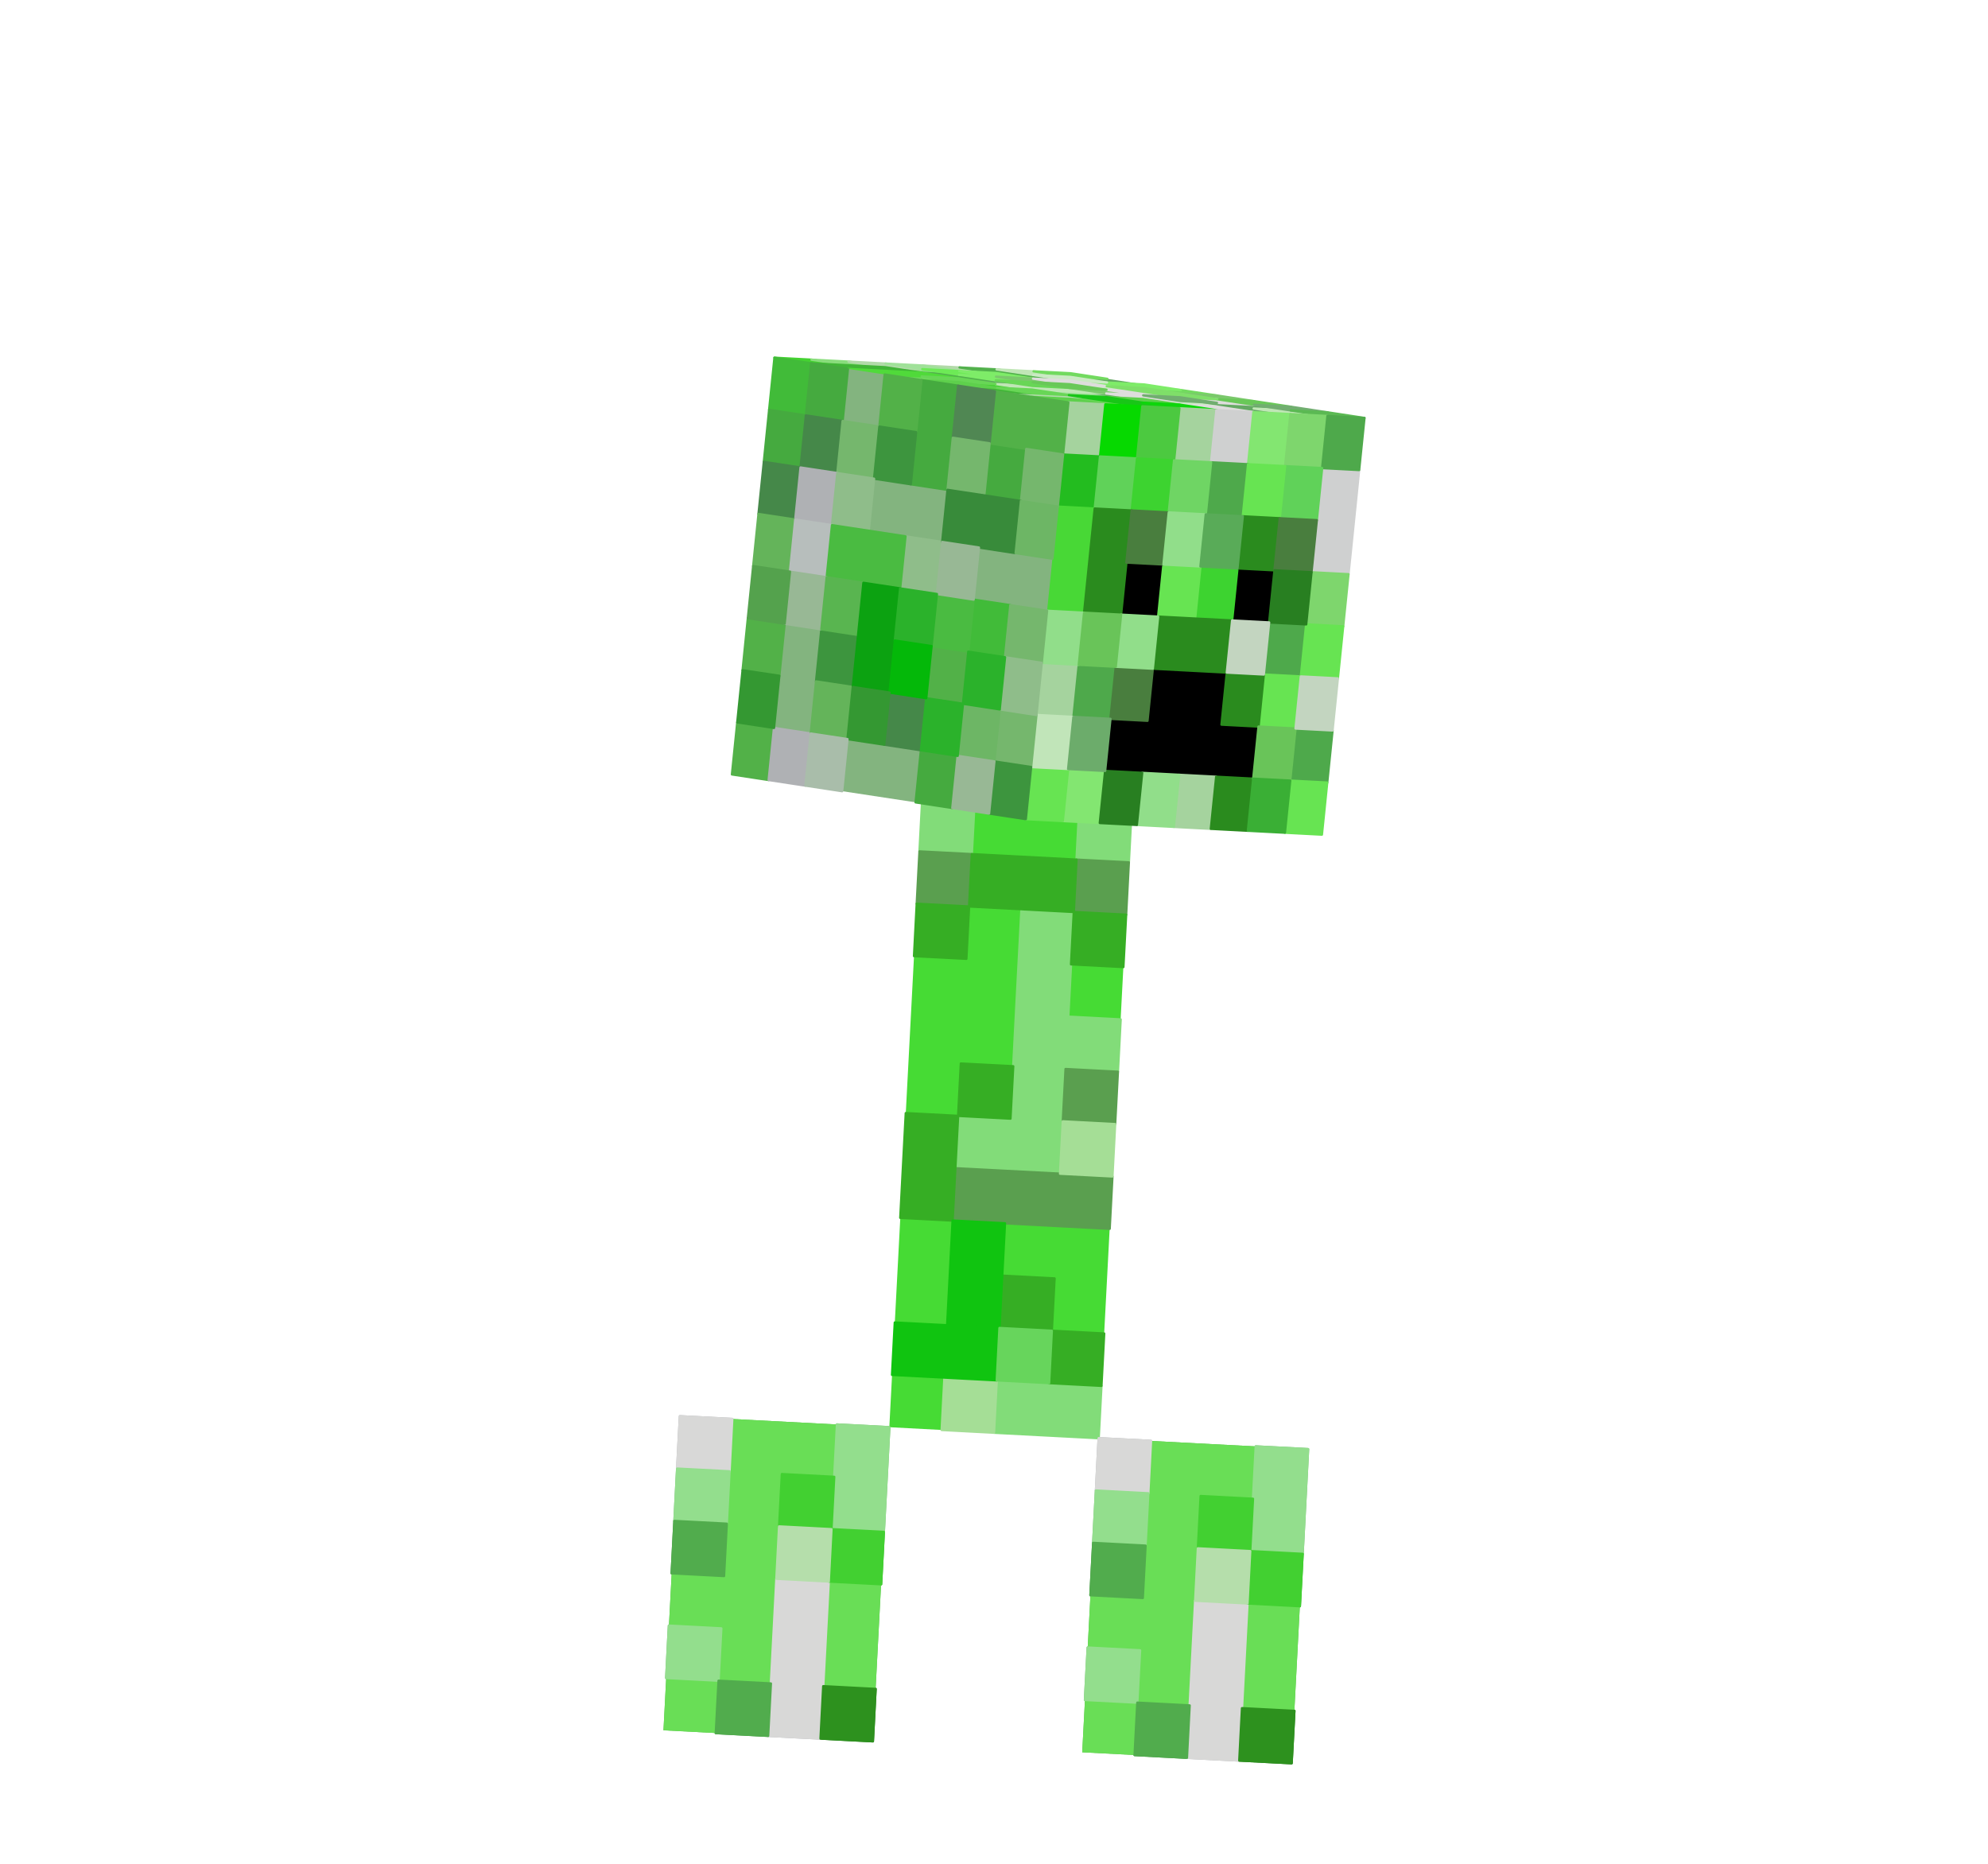
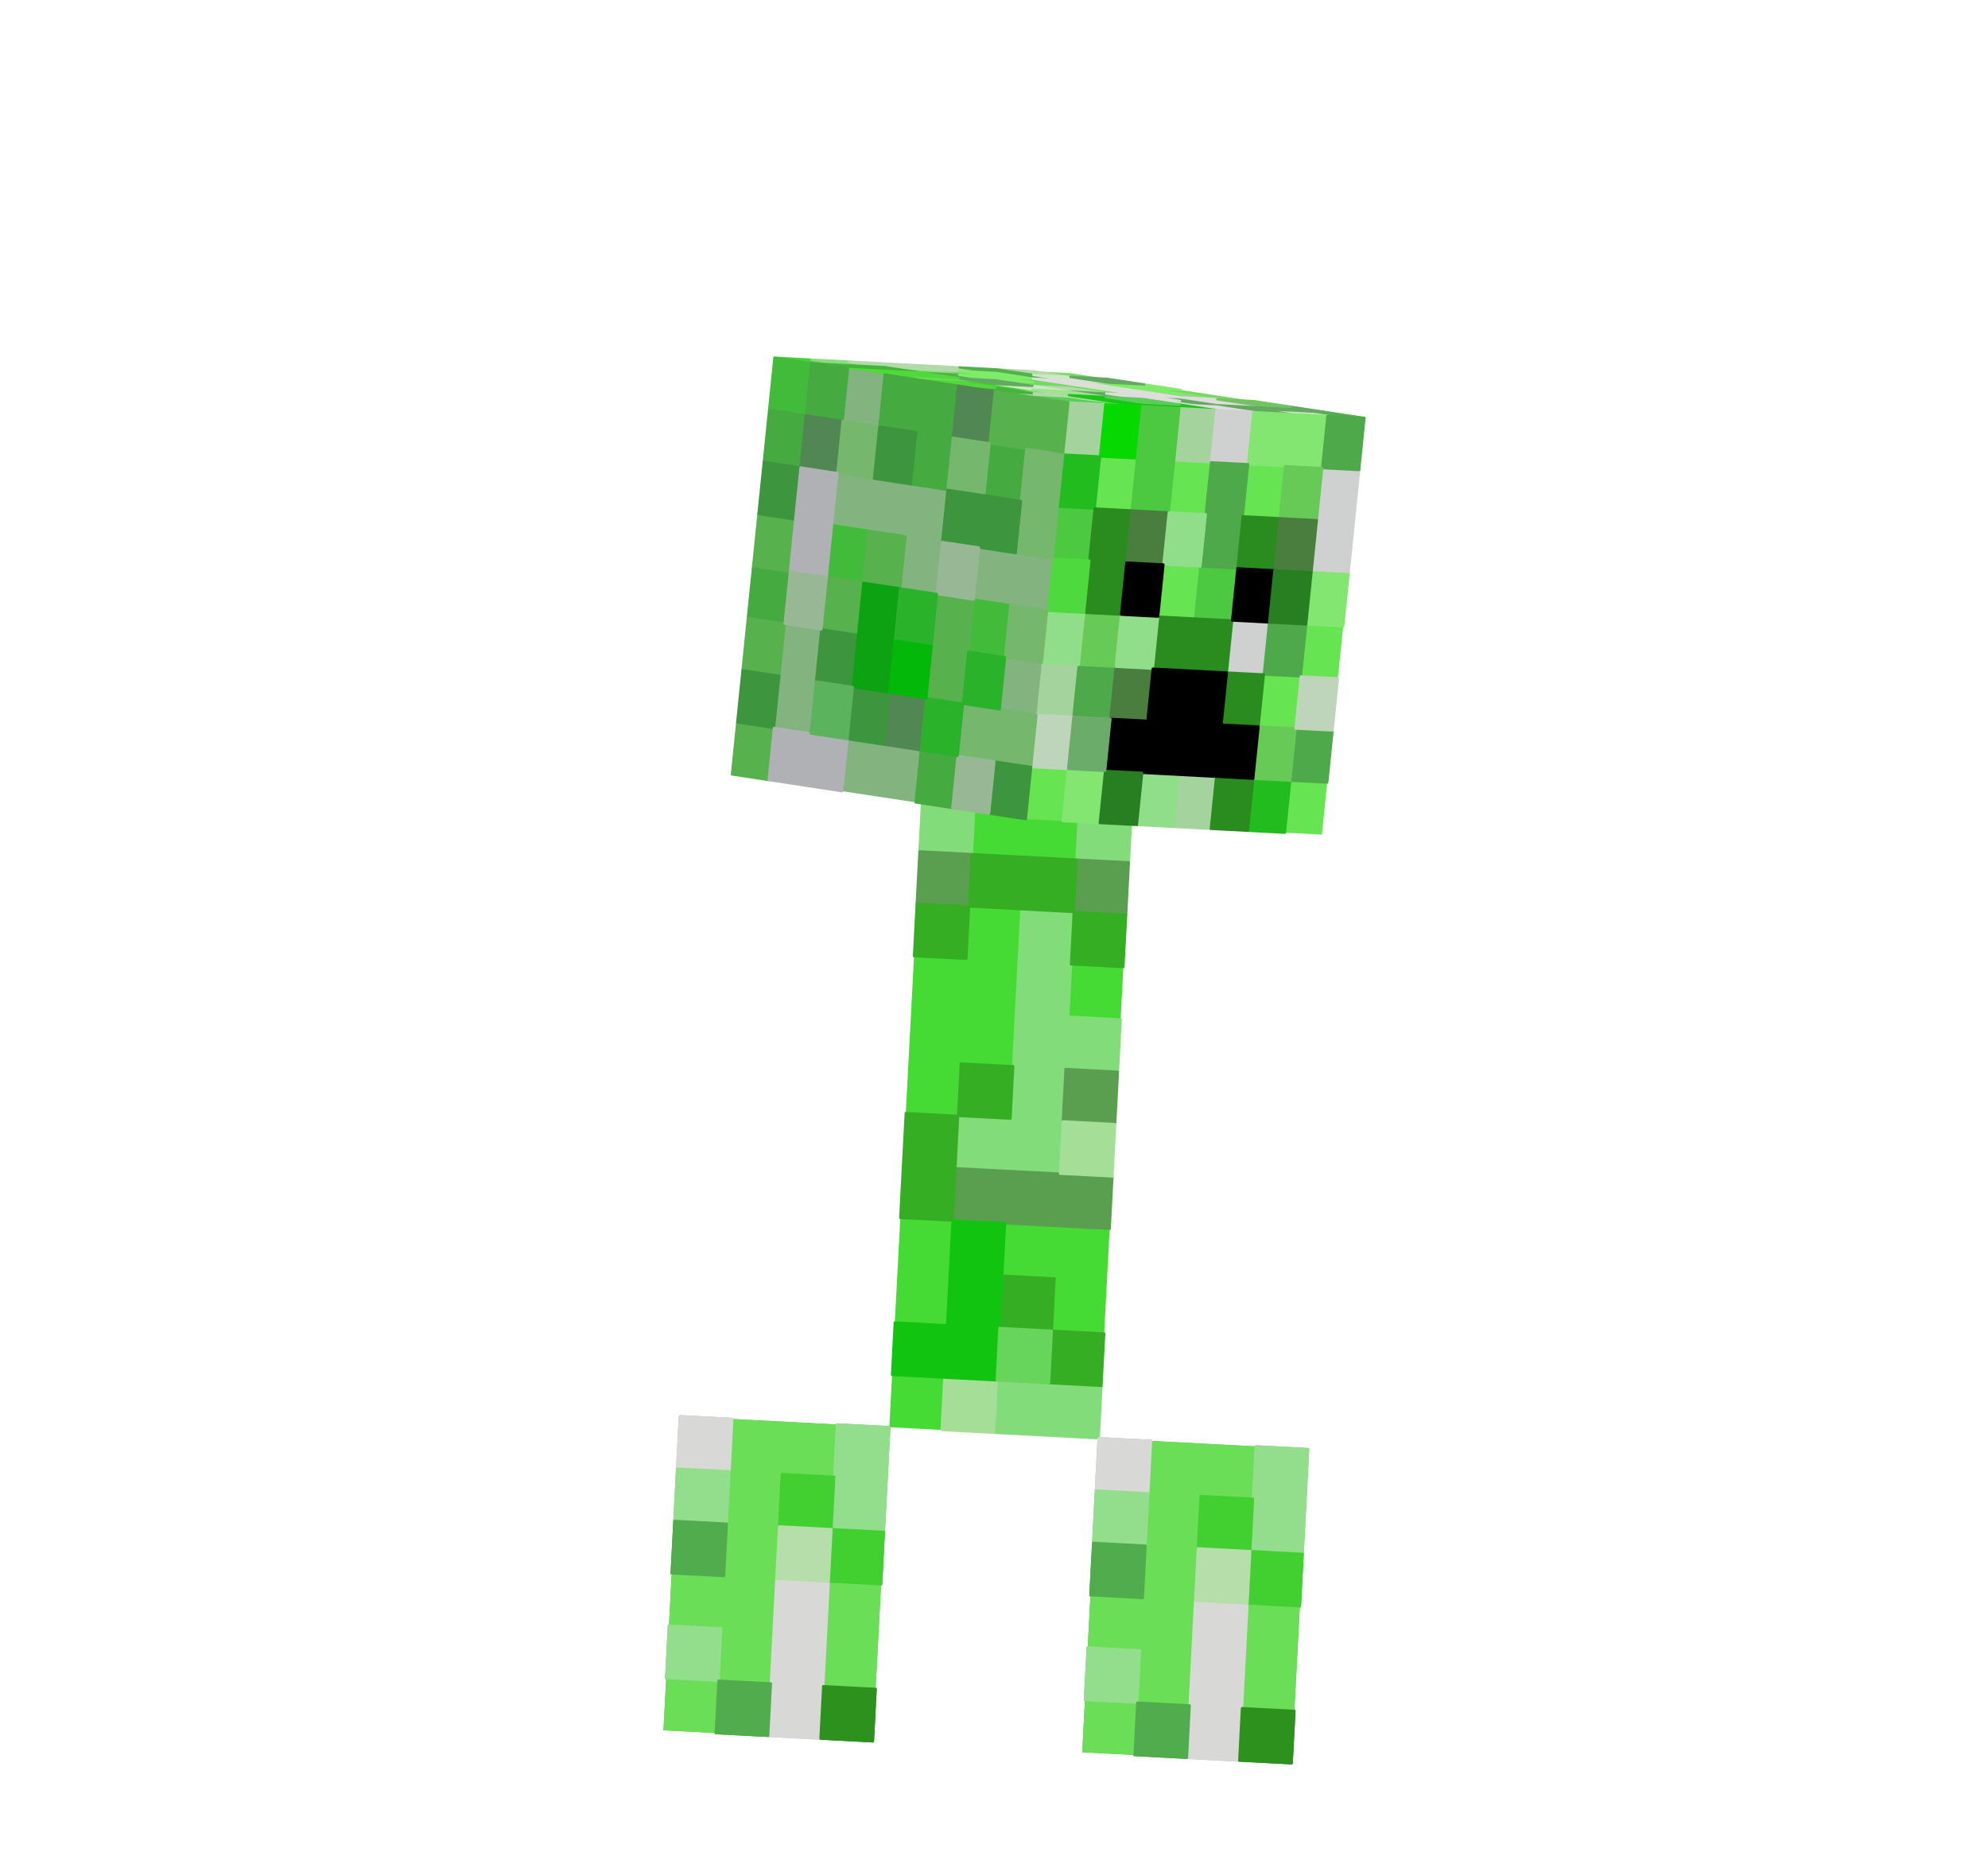
<svg xmlns="http://www.w3.org/2000/svg" viewBox="0 0 512 480" width="512" height="480" role="img" aria-labelledby="walk-8-title">
  <g id="creeper">
    <g id="leg-front-left" aria-label="Front left leg">
      <g class="face" data-face="nx">
        <path fill="#56bb4b" d="M282.96 370.39L336.89 373.21L332.65 454.1L278.72 451.28Z" />
        <path fill="#b4b5b9" stroke="#b4b5b9" stroke-width=".6" stroke-linejoin="round" d="M282.96 370.39L296.44 371.09L295.74 384.58L282.26 383.87ZM307.81 412.25L321.29 412.95L320.58 426.43L307.1 425.73ZM307.1 425.73L320.58 426.43L319.87 439.92L306.39 439.21ZM306.39 439.21L319.87 439.92L319.17 453.4L305.69 452.69Z" />
        <path fill="#7abb7a" stroke="#7abb7a" stroke-width=".6" stroke-linejoin="round" d="M323.41 372.51L336.89 373.21L336.18 386.7L322.7 385.99ZM282.26 383.87L295.74 384.58L295.03 398.06L281.55 397.35ZM322.7 385.99L336.18 386.7L335.48 400.18L321.99 399.47ZM280.14 424.31L293.62 425.02L292.91 438.5L279.43 437.8Z" />
        <path fill="#35af2d" stroke="#35af2d" stroke-width=".6" stroke-linejoin="round" d="M309.22 385.28L322.7 385.99L321.99 399.47L308.51 398.76ZM321.99 399.47L335.48 400.18L334.77 413.66L321.29 412.95Z" />
        <path fill="#429144" stroke="#429144" stroke-width=".6" stroke-linejoin="round" d="M281.55 397.35L295.03 398.06L294.32 411.54L280.84 410.83ZM292.91 438.5L306.39 439.21L305.69 452.69L292.21 451.98Z" />
        <path fill="#97bb93" stroke="#97bb93" stroke-width=".6" stroke-linejoin="round" d="M308.51 398.76L321.99 399.47L321.29 412.95L307.81 412.25Z" />
        <path fill="#247a1c" stroke="#247a1c" stroke-width=".6" stroke-linejoin="round" d="M319.87 439.92L333.36 440.62L332.65 454.1L319.17 453.4Z" />
      </g>
    </g>
    <g id="leg-hind-left" aria-label="Hind left leg">
      <g class="face" data-face="nx">
        <path fill="#56bb4b" d="M175.11 364.74L229.04 367.56L224.8 448.45L170.87 445.62Z" />
        <path fill="#b4b5b9" stroke="#b4b5b9" stroke-width=".6" stroke-linejoin="round" d="M175.11 364.74L188.59 365.44L187.89 378.92L174.4 378.22ZM199.95 406.59L213.44 407.3L212.73 420.78L199.25 420.07ZM199.25 420.07L212.73 420.78L212.02 434.26L198.54 433.56ZM198.54 433.56L212.02 434.26L211.32 447.74L197.83 447.04Z" />
        <path fill="#7abb7a" stroke="#7abb7a" stroke-width=".6" stroke-linejoin="round" d="M215.56 366.86L229.04 367.56L228.33 381.04L214.85 380.34ZM174.4 378.22L187.89 378.92L187.18 392.41L173.7 391.7ZM214.85 380.34L228.33 381.04L227.62 394.52L214.14 393.82ZM172.28 418.66L185.77 419.37L185.06 432.85L171.58 432.14Z" />
        <path fill="#35af2d" stroke="#35af2d" stroke-width=".6" stroke-linejoin="round" d="M201.37 379.63L214.85 380.34L214.14 393.82L200.66 393.11ZM214.14 393.82L227.62 394.52L226.92 408.01L213.44 407.3Z" />
        <path fill="#429144" stroke="#429144" stroke-width=".6" stroke-linejoin="round" d="M173.7 391.7L187.18 392.41L186.47 405.89L172.99 405.18ZM185.06 432.85L198.54 433.56L197.83 447.04L184.35 446.33Z" />
        <path fill="#97bb93" stroke="#97bb93" stroke-width=".6" stroke-linejoin="round" d="M200.66 393.11L214.14 393.82L213.44 407.3L199.95 406.59Z" />
        <path fill="#247a1c" stroke="#247a1c" stroke-width=".6" stroke-linejoin="round" d="M212.02 434.26L225.5 434.97L224.8 448.45L211.32 447.74Z" />
      </g>
    </g>
    <g id="body" aria-label="Body">
      <g class="face" data-face="nx">
        <path fill="#46db34" d="M237.52 205.78L291.44 208.61L282.96 370.39L229.04 367.56Z" />
        <path fill="#82dc79" stroke="#82dc79" stroke-width=".6" stroke-linejoin="round" d="M237.52 205.78L251 206.49L250.29 219.97L236.81 219.27ZM277.96 207.9L291.44 208.61L290.73 222.09L277.25 221.39ZM263.07 234.16L276.55 234.87L275.84 248.35L262.36 247.64ZM262.36 247.64L275.84 248.35L275.13 261.83L261.65 261.12ZM261.65 261.12L288.62 262.54L287.91 276.02L260.95 274.6ZM260.95 274.6L274.43 275.31L273.72 288.79L260.24 288.09ZM246.76 287.38L273.72 288.79L273.01 302.27L246.05 300.86ZM256.71 355.49L283.67 356.91L282.96 370.39L256 368.98Z" />
        <path fill="#5a9f4f" stroke="#5a9f4f" stroke-width=".6" stroke-linejoin="round" d="M236.81 219.27L250.29 219.97L249.58 233.45L236.1 232.75ZM277.25 221.39L290.73 222.09L290.03 235.57L276.55 234.87ZM274.43 275.31L287.91 276.02L287.2 289.5L273.72 288.79ZM246.05 300.86L286.5 302.98L285.79 316.46L245.34 314.34Z" />
        <path fill="#36ae24" stroke="#36ae24" stroke-width=".6" stroke-linejoin="round" d="M250.29 219.97L277.25 221.39L276.55 234.87L249.58 233.45ZM236.1 232.75L249.58 233.45L248.88 246.93L235.4 246.23ZM276.55 234.87L290.03 235.57L289.32 249.05L275.84 248.35ZM247.46 273.9L260.95 274.6L260.24 288.09L246.76 287.38ZM233.28 286.67L246.76 287.38L246.05 300.86L232.57 300.15ZM232.57 300.15L246.05 300.86L245.34 314.34L231.86 313.64ZM258.12 328.53L271.6 329.24L270.89 342.72L257.41 342.01ZM270.89 342.72L284.38 343.43L283.67 356.91L270.19 356.2Z" />
        <path fill="#a5de96" stroke="#a5de96" stroke-width=".6" stroke-linejoin="round" d="M273.72 288.79L287.2 289.5L286.5 302.98L273.01 302.27ZM243.23 354.79L256.71 355.49L256 368.98L242.52 368.27Z" />
        <path fill="#10c410" stroke="#10c410" stroke-width=".6" stroke-linejoin="round" d="M245.34 314.34L258.83 315.05L258.12 328.53L244.64 327.82ZM244.64 327.82L258.12 328.53L257.41 342.01L243.93 341.31ZM230.45 340.6L257.41 342.01L256.71 355.49L229.74 354.08Z" />
        <path fill="#67d55c" stroke="#67d55c" stroke-width=".6" stroke-linejoin="round" d="M257.41 342.01L270.89 342.72L270.19 356.2L256.71 355.49Z" />
      </g>
    </g>
    <g id="head" aria-label="Head">
      <g class="face" data-face="top">
-         <path fill="#64a963" d="M199.46 92.13L275.73 96.13L351.41 107.64L275.15 103.64Z" />
+         <path fill="#72da5f" d="M199.46 92.13L275.73 96.13L351.41 107.64L275.15 103.64Z" />
        <path fill="#44d231" stroke="#44d231" stroke-width=".6" stroke-linejoin="round" d="M199.46 92.13L209 92.63L218.46 94.07L208.92 93.57ZM246.84 98.39L256.37 98.89L265.83 100.33L256.3 99.83Z" />
-         <path fill="#89dd7c" stroke="#89dd7c" stroke-width=".6" stroke-linejoin="round" d="M209 92.63L218.53 93.13L227.99 94.57L218.46 94.07ZM227.99 94.57L237.52 95.07L246.98 96.51L237.45 96.01Z" />
-         <path fill="#b2daa9" stroke="#b2daa9" stroke-width=".6" stroke-linejoin="round" d="M218.53 93.13L228.06 93.63L237.52 95.07L227.99 94.57ZM237.6 94.13L247.13 94.63L256.59 96.07L247.06 95.57ZM256.23 100.77L275.29 101.76L284.75 103.2L265.69 102.2Z" />
-         <path fill="#a0e199" stroke="#a0e199" stroke-width=".6" stroke-linejoin="round" d="M228.06 93.63L237.6 94.13L247.06 95.57L237.52 95.07ZM265.83 100.33L275.36 100.83L284.82 102.26L275.29 101.76Z" />
-         <path fill="#52b14c" stroke="#52b14c" stroke-width=".6" stroke-linejoin="round" d="M247.13 94.63L256.66 95.13L266.12 96.57L256.59 96.07ZM256.59 96.07L266.12 96.57L275.58 98.01L266.05 97.51ZM237.45 96.01L246.98 96.51L256.44 97.95L246.91 97.45Z" />
-         <path fill="#c0e6b6" stroke="#c0e6b6" stroke-width=".6" stroke-linejoin="round" d="M256.66 95.13L266.19 95.63L275.65 97.07L266.12 96.57ZM256.37 98.89L275.44 99.89L284.9 101.33L265.83 100.33ZM322.88 105.2L332.42 105.7L341.88 107.14L332.34 106.64Z" />
-         <path fill="#72da5f" stroke="#72da5f" stroke-width=".6" stroke-linejoin="round" d="M266.19 95.63L275.73 96.13L285.19 97.57L275.65 97.07ZM227.84 96.45L237.38 96.95L246.84 98.39L237.31 97.89ZM294.57 99.95L304.11 100.45L313.57 101.88L304.04 101.39Z" />
+         <path fill="#89dd7c" stroke="#89dd7c" stroke-width=".6" stroke-linejoin="round" d="M209 92.63L218.53 93.13L227.99 94.57L218.46 94.07ZM227.99 94.57L237.52 95.07L246.98 96.51L237.45 96.01ZM294.5 100.89L304.04 101.39L313.5 102.82L303.96 102.32Z" />
+         <path fill="#b2daa9" stroke="#b2daa9" stroke-width=".6" stroke-linejoin="round" d="M218.53 93.13L247.13 94.63L256.59 96.07L227.99 94.57ZM256.66 95.13L266.19 95.63L275.65 97.07L266.12 96.57ZM265.9 99.39L275.44 99.89L284.9 101.33L275.36 100.83ZM256.23 100.77L275.29 101.76L284.75 103.2L265.69 102.2Z" />
+         <path fill="#52b14c" stroke="#52b14c" stroke-width=".6" stroke-linejoin="round" d="M247.13 94.63L256.66 95.13L266.12 96.57L256.59 96.07ZM256.59 96.07L266.12 96.57L275.58 98.01L266.05 97.51ZM237.45 96.01L246.98 96.51L256.44 97.95L246.91 97.45ZM332.42 105.7L341.95 106.2L351.41 107.64L341.88 107.14Z" />
        <path fill="#41b537" stroke="#41b537" stroke-width=".6" stroke-linejoin="round" d="M208.92 93.57L227.99 94.57L237.45 96.01L218.38 95.01ZM246.77 99.33L256.3 99.83L265.76 101.27L256.23 100.77Z" />
-         <path fill="#6dea56" stroke="#6dea56" stroke-width=".6" stroke-linejoin="round" d="M237.52 95.07L247.06 95.57L256.52 97.01L246.98 96.51Z" />
-         <path fill="#7eec68" stroke="#7eec68" stroke-width=".6" stroke-linejoin="round" d="M247.06 95.57L256.59 96.07L266.05 97.51L256.52 97.01ZM246.98 96.51L256.52 97.01L265.98 98.45L256.44 97.95ZM275.58 98.01L294.65 99.01L304.11 100.45L285.04 99.45Z" />
-         <path fill="#cbeac4" stroke="#cbeac4" stroke-width=".6" stroke-linejoin="round" d="M266.12 96.57L275.65 97.07L285.11 98.51L275.58 98.01ZM275.51 98.95L285.04 99.45L294.5 100.89L284.97 100.39ZM294.36 102.76L303.89 103.26L313.35 104.7L303.82 104.2Z" />
-         <path fill="#50da3a" stroke="#50da3a" stroke-width=".6" stroke-linejoin="round" d="M218.38 95.01L237.45 96.01L246.91 97.45L227.84 96.45Z" />
-         <path fill="#7bc86c" stroke="#7bc86c" stroke-width=".6" stroke-linejoin="round" d="M256.52 97.01L266.05 97.51L275.51 98.95L265.98 98.45ZM275.44 99.89L284.97 100.39L294.43 101.82L284.9 101.33ZM304.04 101.39L313.57 101.88L323.03 103.32L313.5 102.82Z" />
+         <path fill="#7eec68" stroke="#7eec68" stroke-width=".6" stroke-linejoin="round" d="M247.06 95.57L256.59 96.07L266.05 97.51L256.52 97.01ZM246.98 96.51L256.52 97.01L265.98 98.45L256.44 97.95ZM275.58 98.01L294.65 99.01L304.11 100.45L285.04 99.45ZM285.04 99.45L294.57 99.95L304.04 101.39L294.5 100.89Z" />
+         <path fill="#cbeac4" stroke="#cbeac4" stroke-width=".6" stroke-linejoin="round" d="M266.12 96.57L275.65 97.07L285.11 98.51L275.58 98.01ZM275.51 98.95L285.04 99.45L294.5 100.89L284.97 100.39ZM256.37 98.89L265.9 99.39L275.36 100.83L265.83 100.33ZM294.36 102.76L303.89 103.26L313.35 104.7L303.82 104.2ZM322.88 105.2L332.42 105.7L341.88 107.14L332.34 106.64Z" />
+         <path fill="#64a963" stroke="#64a963" stroke-width=".6" stroke-linejoin="round" d="M275.65 97.07L285.19 97.57L294.65 99.01L285.11 98.51ZM246.91 97.45L256.44 97.95L265.9 99.39L256.37 98.89ZM275.36 100.83L284.9 101.33L294.36 102.76L284.82 102.26ZM294.43 101.82L303.96 102.32L313.42 103.76L303.89 103.26ZM303.89 103.26L332.49 104.76L341.95 106.2L313.35 104.7ZM313.35 104.7L322.88 105.2L332.34 106.64L322.81 106.14Z" />
+         <path fill="#50da3a" stroke="#50da3a" stroke-width=".6" stroke-linejoin="round" d="M218.38 95.01L237.45 96.01L246.91 97.45L227.84 96.45ZM237.31 97.89L246.84 98.39L256.3 99.83L246.77 99.33Z" />
        <path fill="#dedddc" stroke="#dedddc" stroke-width=".6" stroke-linejoin="round" d="M266.05 97.51L275.58 98.01L285.04 99.45L275.51 98.95ZM284.97 100.39L294.5 100.89L303.96 102.32L294.43 101.82ZM284.9 101.33L294.43 101.82L303.89 103.26L294.36 102.76ZM303.96 102.32L313.5 102.82L322.96 104.26L313.42 103.76ZM303.82 104.2L313.35 104.7L322.81 106.14L313.28 105.64Z" />
-         <path fill="#68d656" stroke="#68d656" stroke-width=".6" stroke-linejoin="round" d="M237.38 96.95L246.91 97.45L256.37 98.89L246.84 98.39ZM256.44 97.95L265.98 98.45L275.44 99.89L265.9 99.39ZM256.3 99.83L265.83 100.33L275.29 101.76L265.76 101.27ZM275.22 102.7L284.75 103.2L294.21 104.64L284.68 104.14Z" />
-         <path fill="#69c858" stroke="#69c858" stroke-width=".6" stroke-linejoin="round" d="M265.98 98.45L275.51 98.95L284.97 100.39L275.44 99.89ZM313.5 102.82L323.03 103.32L332.49 104.76L322.96 104.26Z" />
-         <path fill="#7fdf69" stroke="#7fdf69" stroke-width=".6" stroke-linejoin="round" d="M285.04 99.45L294.57 99.95L304.04 101.39L294.5 100.89ZM294.5 100.89L304.04 101.39L313.5 102.82L303.96 102.32Z" />
-         <path fill="#5ed04c" stroke="#5ed04c" stroke-width=".6" stroke-linejoin="round" d="M237.31 97.89L246.84 98.39L256.3 99.83L246.77 99.33ZM284.82 102.26L294.36 102.76L303.82 104.2L294.28 103.7ZM265.69 102.2L275.22 102.7L284.68 104.14L275.15 103.64Z" />
-         <path fill="#71ae70" stroke="#71ae70" stroke-width=".6" stroke-linejoin="round" d="M294.43 101.82L303.96 102.32L313.42 103.76L303.89 103.26ZM322.96 104.26L332.49 104.76L341.95 106.2L332.42 105.7Z" />
-         <path fill="#18c617" stroke="#18c617" stroke-width=".6" stroke-linejoin="round" d="M275.29 101.76L284.82 102.26L294.28 103.7L284.75 103.2ZM284.75 103.2L294.28 103.7L303.75 105.14L294.21 104.64Z" />
-         <path fill="#0dd60b" stroke="#0dd60b" stroke-width=".6" stroke-linejoin="round" d="M294.28 103.7L303.82 104.2L313.28 105.64L303.75 105.14Z" />
-         <path fill="#5bb953" stroke="#5bb953" stroke-width=".6" stroke-linejoin="round" d="M332.42 105.7L341.95 106.2L351.41 107.64L341.88 107.14Z" />
+         <path fill="#a0e291" stroke="#a0e291" stroke-width=".6" stroke-linejoin="round" d="M265.83 100.33L275.36 100.83L284.82 102.26L275.29 101.76Z" />
+         <path fill="#71c561" stroke="#71c561" stroke-width=".6" stroke-linejoin="round" d="M313.5 102.82L323.03 103.32L332.49 104.76L322.96 104.26Z" />
+         <path fill="#18c617" stroke="#18c617" stroke-width=".6" stroke-linejoin="round" d="M275.29 101.76L284.82 102.26L294.28 103.7L284.75 103.2ZM284.75 103.2L303.82 104.2L313.28 105.64L294.21 104.64Z" />
+         <path fill="#59cd56" stroke="#59cd56" stroke-width=".6" stroke-linejoin="round" d="M284.82 102.26L294.36 102.76L303.82 104.2L294.28 103.7ZM265.69 102.2L275.22 102.7L284.68 104.14L275.15 103.64Z" />
      </g>
      <g class="face" data-face="front">
-         <path fill="#000000" d="M275.15 103.64L351.41 107.64L340.45 214.95L264.19 210.95Z" />
+         <path fill="#67e452" d="M275.15 103.64L351.41 107.64L340.45 214.95L264.19 210.95Z" />
        <path fill="#a5d39e" stroke="#a5d39e" stroke-width=".6" stroke-linejoin="round" d="M275.15 103.64L284.68 104.14L283.31 117.56L273.78 117.06ZM303.75 105.14L313.28 105.64L311.91 119.06L302.38 118.56ZM268.3 170.71L277.83 171.21L276.46 184.63L266.93 184.13ZM303.69 199.54L313.22 200.04L311.85 213.45L302.32 212.95Z" />
        <path fill="#06d900" stroke="#06d900" stroke-width=".6" stroke-linejoin="round" d="M284.68 104.14L294.21 104.64L292.84 118.06L283.31 117.56Z" />
-         <path fill="#4cc940" stroke="#4cc940" stroke-width=".6" stroke-linejoin="round" d="M294.21 104.64L303.75 105.14L302.38 118.56L292.84 118.06Z" />
-         <path fill="#cfd0d0" stroke="#cfd0d0" stroke-width=".6" stroke-linejoin="round" d="M313.28 105.64L322.81 106.14L321.44 119.56L311.91 119.06ZM340.51 120.55L350.04 121.05L348.67 134.47L339.14 133.97ZM339.14 133.97L348.67 134.47L347.3 147.88L337.77 147.38Z" />
-         <path fill="#83e671" stroke="#83e671" stroke-width=".6" stroke-linejoin="round" d="M322.81 106.14L332.34 106.64L330.97 120.05L321.44 119.56ZM275.09 198.04L284.62 198.54L283.25 211.95L273.72 211.45Z" />
-         <path fill="#7ed66d" stroke="#7ed66d" stroke-width=".6" stroke-linejoin="round" d="M332.34 106.64L341.88 107.14L340.51 120.55L330.97 120.05ZM337.77 147.38L347.3 147.88L345.93 161.3L336.4 160.8Z" />
-         <path fill="#4ea94b" stroke="#4ea94b" stroke-width=".6" stroke-linejoin="round" d="M341.88 107.14L351.41 107.64L350.04 121.05L340.51 120.55ZM311.91 119.06L321.44 119.56L320.07 132.97L310.54 132.47ZM326.86 160.3L336.4 160.8L335.03 174.21L325.49 173.71ZM277.83 171.21L287.36 171.71L285.99 185.13L276.46 184.63ZM333.66 187.62L343.19 188.12L341.82 201.54L332.29 201.04Z" />
-         <path fill="#23bc1f" stroke="#23bc1f" stroke-width=".6" stroke-linejoin="round" d="M273.78 117.06L283.31 117.56L281.94 130.97L272.41 130.47Z" />
-         <path fill="#60d259" stroke="#60d259" stroke-width=".6" stroke-linejoin="round" d="M283.31 117.56L292.84 118.06L291.47 131.47L281.94 130.97ZM330.97 120.05L340.51 120.55L339.14 133.97L329.6 133.47Z" />
-         <path fill="#3dd330" stroke="#3dd330" stroke-width=".6" stroke-linejoin="round" d="M292.84 118.06L302.38 118.56L301.01 131.97L291.47 131.47ZM309.17 145.88L318.7 146.38L317.33 159.8L307.8 159.3Z" />
-         <path fill="#6fd564" stroke="#6fd564" stroke-width=".6" stroke-linejoin="round" d="M302.38 118.56L311.91 119.06L310.54 132.47L301.01 131.97Z" />
-         <path fill="#67e452" stroke="#67e452" stroke-width=".6" stroke-linejoin="round" d="M321.44 119.56L330.97 120.05L329.6 133.47L320.07 132.97ZM299.64 145.38L309.17 145.88L307.8 159.3L298.27 158.8ZM336.4 160.8L345.93 161.3L344.56 174.71L335.03 174.21ZM325.49 173.71L335.03 174.21L333.66 187.62L324.13 187.12ZM265.56 197.54L275.09 198.04L273.72 211.45L264.19 210.95ZM332.29 201.04L341.82 201.54L340.45 214.95L330.92 214.45Z" />
-         <path fill="#48d836" stroke="#48d836" stroke-width=".6" stroke-linejoin="round" d="M272.41 130.47L281.94 130.97L280.57 144.38L271.04 143.88ZM271.04 143.88L280.57 144.38L279.2 157.8L269.67 157.3Z" />
+         <path fill="#4cc940" stroke="#4cc940" stroke-width=".6" stroke-linejoin="round" d="M294.21 104.64L303.75 105.14L302.38 118.56L292.84 118.06ZM292.84 118.06L302.38 118.56L301.01 131.97L291.47 131.47ZM272.41 130.47L281.94 130.97L280.57 144.38L271.04 143.88ZM309.17 145.88L318.7 146.38L317.33 159.8L307.8 159.3Z" />
+         <path fill="#cfd0d0" stroke="#cfd0d0" stroke-width=".6" stroke-linejoin="round" d="M313.28 105.64L322.81 106.14L321.44 119.56L311.91 119.06ZM340.51 120.55L350.04 121.05L348.67 134.47L339.14 133.97ZM339.14 133.97L348.67 134.47L347.3 147.88L337.77 147.38ZM317.33 159.8L326.86 160.3L325.49 173.71L315.96 173.21Z" />
+         <path fill="#83e671" stroke="#83e671" stroke-width=".6" stroke-linejoin="round" d="M322.81 106.14L341.88 107.14L340.51 120.55L321.44 119.56ZM337.77 147.38L347.3 147.88L345.93 161.3L336.4 160.8ZM275.09 198.04L284.62 198.54L283.25 211.95L273.72 211.45Z" />
+         <path fill="#4ea94b" stroke="#4ea94b" stroke-width=".6" stroke-linejoin="round" d="M341.88 107.14L351.41 107.64L350.04 121.05L340.51 120.55ZM311.91 119.06L321.44 119.56L320.07 132.97L310.54 132.47ZM310.54 132.47L320.07 132.97L318.7 146.38L309.17 145.88ZM326.86 160.3L336.4 160.8L335.03 174.21L325.49 173.71ZM277.83 171.21L287.36 171.71L285.99 185.13L276.46 184.63ZM333.66 187.62L343.19 188.12L341.82 201.54L332.29 201.04Z" />
+         <path fill="#23bc1f" stroke="#23bc1f" stroke-width=".6" stroke-linejoin="round" d="M273.78 117.06L283.31 117.56L281.94 130.97L272.41 130.47ZM322.76 200.54L332.29 201.04L330.92 214.45L321.39 213.95Z" />
+         <path fill="#68ca56" stroke="#68ca56" stroke-width=".6" stroke-linejoin="round" d="M330.97 120.05L340.51 120.55L339.14 133.97L329.6 133.47ZM279.2 157.8L288.73 158.3L287.36 171.71L277.83 171.21ZM324.13 187.12L333.66 187.62L332.29 201.04L322.76 200.54Z" />
        <path fill="#2a8b1e" stroke="#2a8b1e" stroke-width=".6" stroke-linejoin="round" d="M281.94 130.97L291.47 131.47L290.1 144.88L280.57 144.38ZM320.07 132.97L329.6 133.47L328.23 146.88L318.7 146.38ZM280.57 144.38L290.1 144.88L288.73 158.3L279.2 157.8ZM298.27 158.8L317.33 159.8L315.96 173.21L296.9 172.21ZM315.96 173.21L325.49 173.71L324.13 187.12L314.59 186.62ZM313.22 200.04L322.76 200.54L321.39 213.95L311.85 213.45Z" />
        <path fill="#497e3e" stroke="#497e3e" stroke-width=".6" stroke-linejoin="round" d="M291.47 131.47L301.01 131.97L299.64 145.38L290.1 144.88ZM329.6 133.47L339.14 133.97L337.77 147.38L328.23 146.88ZM287.36 171.71L296.9 172.21L295.53 185.63L285.99 185.13Z" />
        <path fill="#91de8a" stroke="#91de8a" stroke-width=".6" stroke-linejoin="round" d="M301.01 131.97L310.54 132.47L309.17 145.88L299.64 145.38ZM269.67 157.3L279.2 157.8L277.83 171.21L268.3 170.71ZM288.73 158.3L298.27 158.8L296.9 172.21L287.36 171.71ZM294.16 199.04L303.69 199.54L302.32 212.95L292.79 212.45Z" />
-         <path fill="#59ab58" stroke="#59ab58" stroke-width=".6" stroke-linejoin="round" d="M310.54 132.47L320.07 132.97L318.7 146.38L309.17 145.88Z" />
+         <path fill="#4eda3e" stroke="#4eda3e" stroke-width=".6" stroke-linejoin="round" d="M271.04 143.88L280.57 144.38L279.2 157.8L269.67 157.3Z" />
+         <path fill="#000000" stroke="#000000" stroke-width=".6" stroke-linejoin="round" d="M290.1 144.88L299.64 145.38L298.27 158.8L288.73 158.3ZM318.7 146.38L328.23 146.88L326.86 160.3L317.33 159.8ZM296.9 172.21L315.96 173.21L314.59 186.62L295.53 185.63ZM285.99 185.13L324.13 187.12L322.76 200.54L284.62 198.54Z" />
        <path fill="#287f21" stroke="#287f21" stroke-width=".6" stroke-linejoin="round" d="M328.23 146.88L337.77 147.38L336.4 160.8L326.86 160.3ZM284.62 198.54L294.16 199.04L292.79 212.45L283.25 211.95Z" />
-         <path fill="#69c459" stroke="#69c459" stroke-width=".6" stroke-linejoin="round" d="M279.2 157.8L288.73 158.3L287.36 171.71L277.83 171.21ZM324.13 187.12L333.66 187.62L332.29 201.04L322.76 200.54Z" />
-         <path fill="#c3d5c0" stroke="#c3d5c0" stroke-width=".6" stroke-linejoin="round" d="M317.33 159.8L326.86 160.3L325.49 173.71L315.96 173.21ZM335.03 174.21L344.56 174.71L343.19 188.12L333.66 187.62Z" />
-         <path fill="#c1e5b9" stroke="#c1e5b9" stroke-width=".6" stroke-linejoin="round" d="M266.93 184.13L276.46 184.63L275.09 198.04L265.56 197.54Z" />
+         <path fill="#bfd5bb" stroke="#bfd5bb" stroke-width=".6" stroke-linejoin="round" d="M335.03 174.21L344.56 174.71L343.19 188.12L333.66 187.62ZM266.93 184.13L276.46 184.63L275.09 198.04L265.56 197.54Z" />
        <path fill="#6cac6b" stroke="#6cac6b" stroke-width=".6" stroke-linejoin="round" d="M276.46 184.63L285.99 185.13L284.62 198.54L275.09 198.04Z" />
-         <path fill="#3aaf35" stroke="#3aaf35" stroke-width=".6" stroke-linejoin="round" d="M322.76 200.54L332.29 201.04L330.92 214.45L321.39 213.95Z" />
      </g>
      <g class="face" data-face="nx">
        <path fill="#83b47f" d="M199.46 92.13L275.15 103.64L264.19 210.95L188.51 199.44Z" />
-         <path fill="#41bb39" stroke="#41bb39" stroke-width=".6" stroke-linejoin="round" d="M199.46 92.13L208.92 93.57L207.55 106.99L198.09 105.55ZM250.75 154.42L260.21 155.86L258.84 169.27L249.38 167.83Z" />
-         <path fill="#45aa3f" stroke="#45aa3f" stroke-width=".6" stroke-linejoin="round" d="M208.92 93.57L218.38 95.01L217.01 108.42L207.55 106.99ZM237.31 97.89L246.77 99.33L245.4 112.74L235.94 111.3ZM198.09 105.55L207.55 106.99L206.18 120.4L196.72 118.96ZM235.94 111.3L245.4 112.74L244.03 126.15L234.57 124.72ZM254.86 114.18L264.32 115.62L262.95 129.03L253.49 127.59ZM237.18 193.22L246.64 194.66L245.27 208.08L235.81 206.64Z" />
-         <path fill="#52b148" stroke="#52b148" stroke-width=".6" stroke-linejoin="round" d="M227.84 96.45L237.31 97.89L235.94 111.3L226.48 109.86ZM256.23 100.77L275.15 103.64L273.78 117.06L254.86 114.18ZM192.61 159.2L202.08 160.64L200.71 174.05L191.25 172.62ZM239.92 166.4L249.38 167.83L248.01 181.25L238.55 179.81ZM189.88 186.03L199.34 187.47L197.97 200.88L188.51 199.44Z" />
-         <path fill="#508753" stroke="#508753" stroke-width=".6" stroke-linejoin="round" d="M246.77 99.33L256.23 100.77L254.86 114.18L245.4 112.74Z" />
-         <path fill="#458849" stroke="#458849" stroke-width=".6" stroke-linejoin="round" d="M207.55 106.99L217.01 108.42L215.65 121.84L206.18 120.4ZM196.72 118.96L206.18 120.4L204.81 133.81L195.35 132.37ZM229.09 178.37L238.55 179.81L237.18 193.22L227.72 191.78Z" />
-         <path fill="#75b76d" stroke="#75b76d" stroke-width=".6" stroke-linejoin="round" d="M217.01 108.42L226.48 109.86L225.11 123.28L215.65 121.84ZM245.4 112.74L254.86 114.18L253.49 127.59L244.03 126.15ZM264.32 115.62L273.78 117.06L272.41 130.47L262.95 129.03ZM260.21 155.86L269.67 157.3L268.3 170.71L258.84 169.27ZM257.47 182.69L266.93 184.13L265.56 197.54L256.1 196.1Z" />
-         <path fill="#3d953e" stroke="#3d953e" stroke-width=".6" stroke-linejoin="round" d="M226.48 109.86L235.94 111.3L234.57 124.72L225.11 123.28ZM211.54 162.08L221 163.52L219.63 176.93L210.17 175.49ZM256.1 196.1L265.56 197.54L264.19 210.95L254.73 209.52Z" />
-         <path fill="#afb1b4" stroke="#afb1b4" stroke-width=".6" stroke-linejoin="round" d="M206.18 120.4L215.65 121.84L214.28 135.25L204.81 133.81ZM199.34 187.47L208.8 188.91L207.43 202.32L197.97 200.88Z" />
-         <path fill="#8fbd8a" stroke="#8fbd8a" stroke-width=".6" stroke-linejoin="round" d="M215.65 121.84L225.11 123.28L223.74 136.69L214.28 135.25ZM233.2 138.13L242.66 139.57L241.29 152.98L231.83 151.54ZM258.84 169.27L268.3 170.71L266.93 184.13L257.47 182.69Z" />
-         <path fill="#388b3a" stroke="#388b3a" stroke-width=".6" stroke-linejoin="round" d="M244.03 126.15L262.95 129.03L261.58 142.45L242.66 139.57Z" />
-         <path fill="#6db665" stroke="#6db665" stroke-width=".6" stroke-linejoin="round" d="M262.95 129.03L272.41 130.47L271.04 143.88L261.58 142.45ZM248.01 181.25L257.47 182.69L256.1 196.1L246.64 194.66Z" />
-         <path fill="#64b45a" stroke="#64b45a" stroke-width=".6" stroke-linejoin="round" d="M195.35 132.37L204.81 133.81L203.45 147.23L193.98 145.79ZM210.17 175.49L219.63 176.93L218.26 190.35L208.8 188.91Z" />
-         <path fill="#b7bebc" stroke="#b7bebc" stroke-width=".6" stroke-linejoin="round" d="M204.81 133.81L214.28 135.25L212.91 148.67L203.45 147.23Z" />
-         <path fill="#4abb41" stroke="#4abb41" stroke-width=".6" stroke-linejoin="round" d="M214.28 135.25L233.2 138.13L231.83 151.54L212.91 148.67ZM241.29 152.98L250.75 154.42L249.38 167.83L239.92 166.4Z" />
+         <path fill="#41bb39" stroke="#41bb39" stroke-width=".6" stroke-linejoin="round" d="M199.46 92.13L208.92 93.57L207.55 106.99L198.09 105.55ZM214.28 135.25L223.74 136.69L222.37 150.1L212.91 148.67ZM250.75 154.42L260.21 155.86L258.84 169.27L249.38 167.83Z" />
+         <path fill="#45aa3f" stroke="#45aa3f" stroke-width=".6" stroke-linejoin="round" d="M208.92 93.57L218.38 95.01L217.01 108.42L207.55 106.99ZM227.84 96.45L246.77 99.33L245.4 112.74L226.48 109.86ZM198.09 105.55L207.55 106.99L206.18 120.4L196.72 118.96ZM235.94 111.3L245.4 112.74L244.03 126.15L234.57 124.72ZM254.86 114.18L264.32 115.62L262.95 129.03L253.49 127.59ZM193.98 145.79L203.45 147.23L202.08 160.64L192.61 159.2ZM237.18 193.22L246.64 194.66L245.27 208.08L235.81 206.64Z" />
+         <path fill="#508753" stroke="#508753" stroke-width=".6" stroke-linejoin="round" d="M246.77 99.33L256.23 100.77L254.86 114.18L245.4 112.74ZM207.55 106.99L217.01 108.42L215.65 121.84L206.18 120.4ZM229.09 178.37L238.55 179.81L237.18 193.22L227.72 191.78Z" />
+         <path fill="#57b24e" stroke="#57b24e" stroke-width=".6" stroke-linejoin="round" d="M256.23 100.77L275.15 103.64L273.78 117.06L254.86 114.18ZM195.35 132.37L204.81 133.81L203.45 147.23L193.98 145.79ZM223.74 136.69L233.2 138.13L231.83 151.54L222.37 150.1ZM212.91 148.67L222.37 150.1L221 163.52L211.54 162.08ZM241.29 152.98L250.75 154.42L249.38 167.83L239.92 166.4ZM192.61 159.2L202.08 160.64L200.71 174.05L191.25 172.62ZM239.92 166.4L249.38 167.83L248.01 181.25L238.55 179.81ZM189.88 186.03L199.34 187.47L197.97 200.88L188.51 199.44Z" />
+         <path fill="#75b76d" stroke="#75b76d" stroke-width=".6" stroke-linejoin="round" d="M217.01 108.42L226.48 109.86L225.11 123.28L215.65 121.84ZM245.4 112.74L254.86 114.18L253.49 127.59L244.03 126.15ZM264.32 115.62L273.78 117.06L272.41 130.47L262.95 129.03ZM262.95 129.03L272.41 130.47L271.04 143.88L261.58 142.45ZM260.21 155.86L269.67 157.3L268.3 170.71L258.84 169.27ZM248.01 181.25L266.93 184.13L265.56 197.54L246.64 194.66Z" />
+         <path fill="#3d953e" stroke="#3d953e" stroke-width=".6" stroke-linejoin="round" d="M226.48 109.86L235.94 111.3L234.57 124.72L225.11 123.28ZM196.72 118.96L206.18 120.4L204.81 133.81L195.35 132.37ZM244.03 126.15L262.95 129.03L261.58 142.45L242.66 139.57ZM211.54 162.08L221 163.52L219.63 176.93L210.17 175.49ZM191.25 172.62L200.71 174.05L199.34 187.47L189.88 186.03ZM219.63 176.93L229.09 178.37L227.72 191.78L218.26 190.35ZM256.1 196.1L265.56 197.54L264.19 210.95L254.73 209.52Z" />
+         <path fill="#afb1b4" stroke="#afb1b4" stroke-width=".6" stroke-linejoin="round" d="M206.18 120.4L215.65 121.84L214.28 135.25L204.81 133.81ZM204.81 133.81L214.28 135.25L212.91 148.67L203.45 147.23ZM199.34 187.47L218.26 190.35L216.89 203.76L197.97 200.88Z" />
        <path fill="#98b895" stroke="#98b895" stroke-width=".6" stroke-linejoin="round" d="M242.66 139.57L252.12 141.01L250.75 154.42L241.29 152.98ZM203.45 147.23L212.91 148.67L211.54 162.08L202.08 160.64ZM246.64 194.66L256.1 196.1L254.73 209.52L245.27 208.08Z" />
-         <path fill="#54a24d" stroke="#54a24d" stroke-width=".6" stroke-linejoin="round" d="M193.98 145.79L203.45 147.23L202.08 160.64L192.61 159.2Z" />
-         <path fill="#59b550" stroke="#59b550" stroke-width=".6" stroke-linejoin="round" d="M212.91 148.67L222.37 150.1L221 163.52L211.54 162.08Z" />
        <path fill="#0ca211" stroke="#0ca211" stroke-width=".6" stroke-linejoin="round" d="M222.37 150.1L231.83 151.54L230.46 164.96L221 163.52ZM221 163.52L230.46 164.96L229.09 178.37L219.63 176.93Z" />
        <path fill="#2bb22b" stroke="#2bb22b" stroke-width=".6" stroke-linejoin="round" d="M231.83 151.54L241.29 152.98L239.92 166.4L230.46 164.96ZM249.38 167.83L258.84 169.27L257.47 182.69L248.01 181.25ZM238.55 179.81L248.01 181.25L246.64 194.66L237.18 193.22Z" />
        <path fill="#04b809" stroke="#04b809" stroke-width=".6" stroke-linejoin="round" d="M230.46 164.96L239.92 166.4L238.55 179.81L229.09 178.37Z" />
-         <path fill="#349832" stroke="#349832" stroke-width=".6" stroke-linejoin="round" d="M191.25 172.62L200.71 174.05L199.34 187.47L189.88 186.03ZM219.63 176.93L229.09 178.37L227.72 191.78L218.26 190.35Z" />
-         <path fill="#a9bdaa" stroke="#a9bdaa" stroke-width=".6" stroke-linejoin="round" d="M208.8 188.91L218.26 190.35L216.89 203.76L207.43 202.32Z" />
+         <path fill="#5cb35d" stroke="#5cb35d" stroke-width=".6" stroke-linejoin="round" d="M210.17 175.49L219.63 176.93L218.26 190.35L208.8 188.91Z" />
      </g>
    </g>
    <g id="leg-front-right" aria-label="Front right leg">
      <g class="face" data-face="nx">
        <path fill="#69de56" d="M282.96 370.39L336.89 373.21L332.65 454.1L278.72 451.28Z" />
        <path fill="#d8d8d7" stroke="#d8d8d7" stroke-width=".6" stroke-linejoin="round" d="M282.96 370.39L296.44 371.09L295.74 384.58L282.26 383.87ZM307.81 412.25L321.29 412.95L320.58 426.43L307.1 425.73ZM307.1 425.73L320.58 426.43L319.87 439.92L306.39 439.21ZM306.39 439.21L319.87 439.92L319.17 453.4L305.69 452.69Z" />
        <path fill="#93de8d" stroke="#93de8d" stroke-width=".6" stroke-linejoin="round" d="M323.41 372.51L336.89 373.21L336.18 386.7L322.7 385.99ZM282.26 383.87L295.74 384.58L295.03 398.06L281.55 397.35ZM322.7 385.99L336.18 386.7L335.48 400.18L321.99 399.47ZM280.14 424.31L293.62 425.02L292.91 438.5L279.43 437.8Z" />
        <path fill="#42d031" stroke="#42d031" stroke-width=".6" stroke-linejoin="round" d="M309.22 385.28L322.7 385.99L321.99 399.47L308.51 398.76ZM321.99 399.47L335.48 400.18L334.77 413.66L321.29 412.95Z" />
        <path fill="#51ac4d" stroke="#51ac4d" stroke-width=".6" stroke-linejoin="round" d="M281.55 397.35L295.03 398.06L294.32 411.54L280.84 410.83ZM292.91 438.5L306.39 439.21L305.69 452.69L292.21 451.98Z" />
        <path fill="#b5deab" stroke="#b5deab" stroke-width=".6" stroke-linejoin="round" d="M308.51 398.76L321.99 399.47L321.29 412.95L307.81 412.25Z" />
        <path fill="#2d911e" stroke="#2d911e" stroke-width=".6" stroke-linejoin="round" d="M319.87 439.92L333.36 440.62L332.65 454.1L319.17 453.4Z" />
      </g>
    </g>
    <g id="leg-hind-right" aria-label="Hind right leg">
      <g class="face" data-face="nx">
        <path fill="#69de56" d="M175.11 364.74L229.04 367.56L224.8 448.45L170.87 445.62Z" />
        <path fill="#d8d8d7" stroke="#d8d8d7" stroke-width=".6" stroke-linejoin="round" d="M175.11 364.74L188.59 365.44L187.89 378.92L174.4 378.22ZM199.95 406.59L213.44 407.3L212.73 420.78L199.25 420.07ZM199.25 420.07L212.73 420.78L212.02 434.26L198.54 433.56ZM198.54 433.56L212.02 434.26L211.32 447.74L197.83 447.04Z" />
        <path fill="#93de8d" stroke="#93de8d" stroke-width=".6" stroke-linejoin="round" d="M215.56 366.86L229.04 367.56L228.33 381.04L214.85 380.34ZM174.4 378.22L187.89 378.92L187.18 392.41L173.7 391.7ZM214.85 380.34L228.33 381.04L227.62 394.52L214.14 393.82ZM172.28 418.66L185.77 419.37L185.06 432.85L171.58 432.14Z" />
        <path fill="#42d031" stroke="#42d031" stroke-width=".6" stroke-linejoin="round" d="M201.37 379.63L214.85 380.34L214.14 393.82L200.66 393.11ZM214.14 393.82L227.62 394.52L226.92 408.01L213.44 407.3Z" />
        <path fill="#51ac4d" stroke="#51ac4d" stroke-width=".6" stroke-linejoin="round" d="M173.7 391.7L187.18 392.41L186.47 405.89L172.99 405.18ZM185.06 432.85L198.54 433.56L197.83 447.04L184.35 446.33Z" />
        <path fill="#b5deab" stroke="#b5deab" stroke-width=".6" stroke-linejoin="round" d="M200.66 393.11L214.14 393.82L213.44 407.3L199.95 406.59Z" />
        <path fill="#2d911e" stroke="#2d911e" stroke-width=".6" stroke-linejoin="round" d="M212.02 434.26L225.5 434.97L224.8 448.45L211.32 447.74Z" />
      </g>
    </g>
  </g>
</svg>
